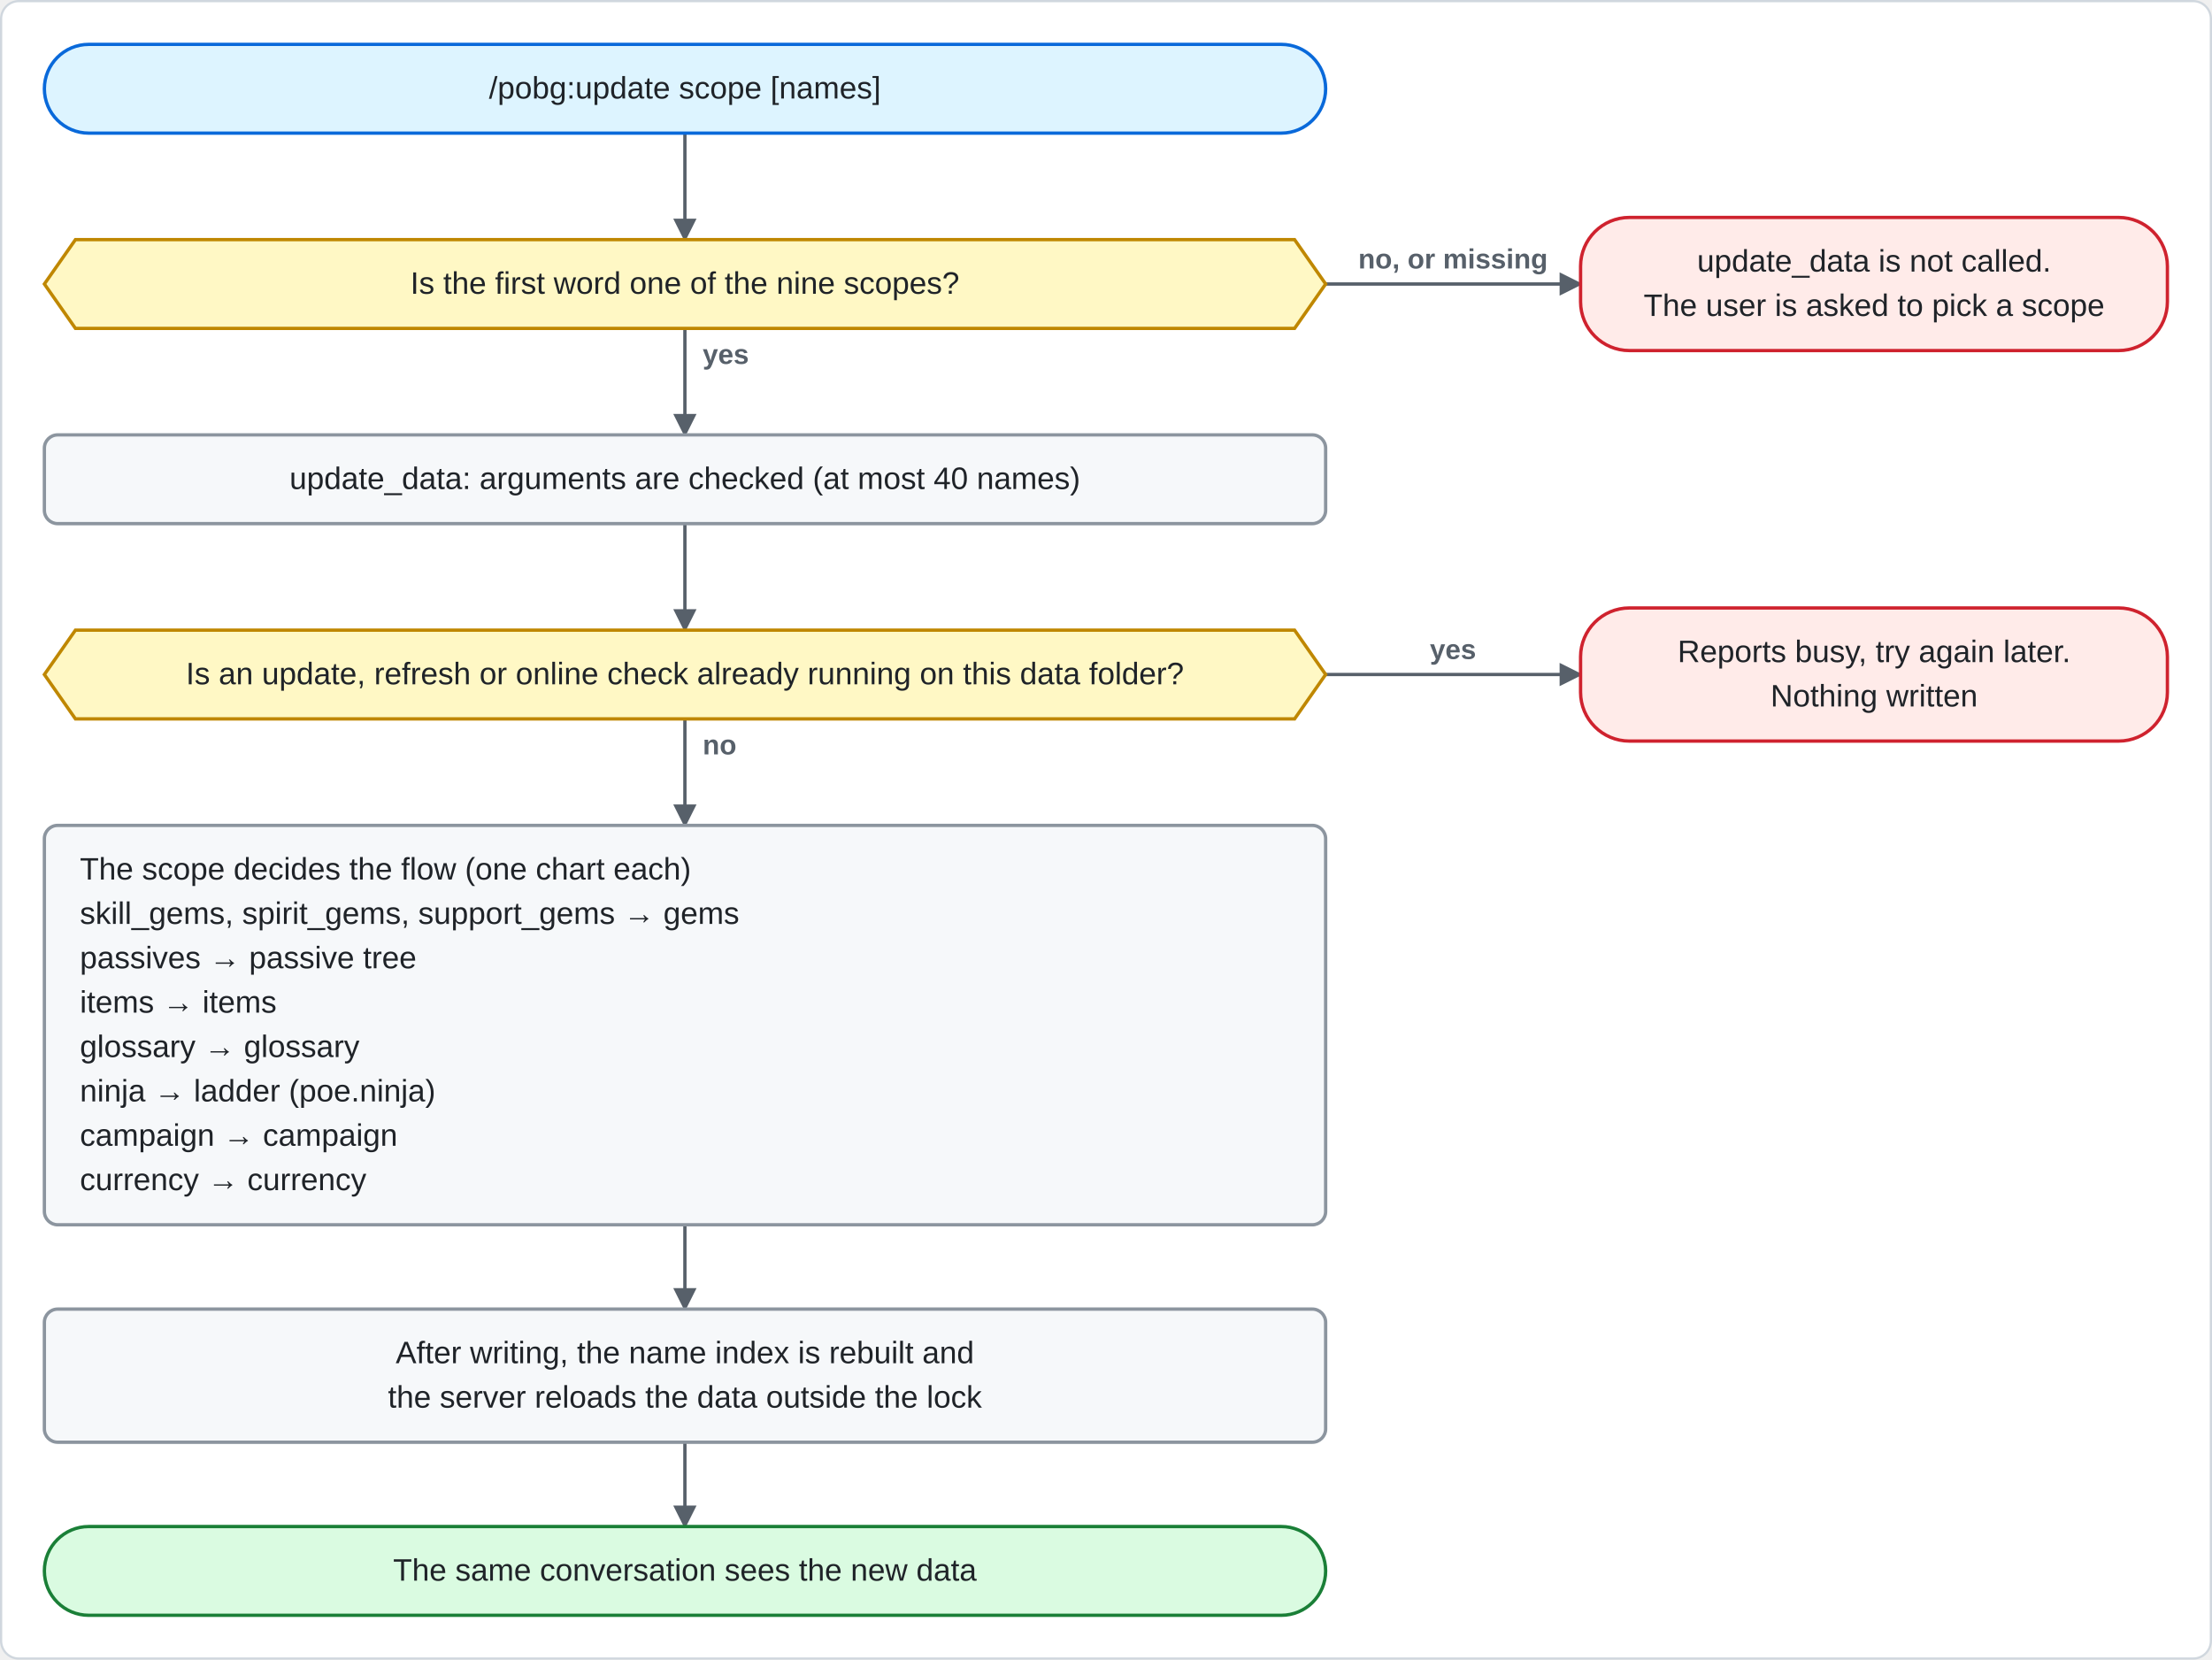
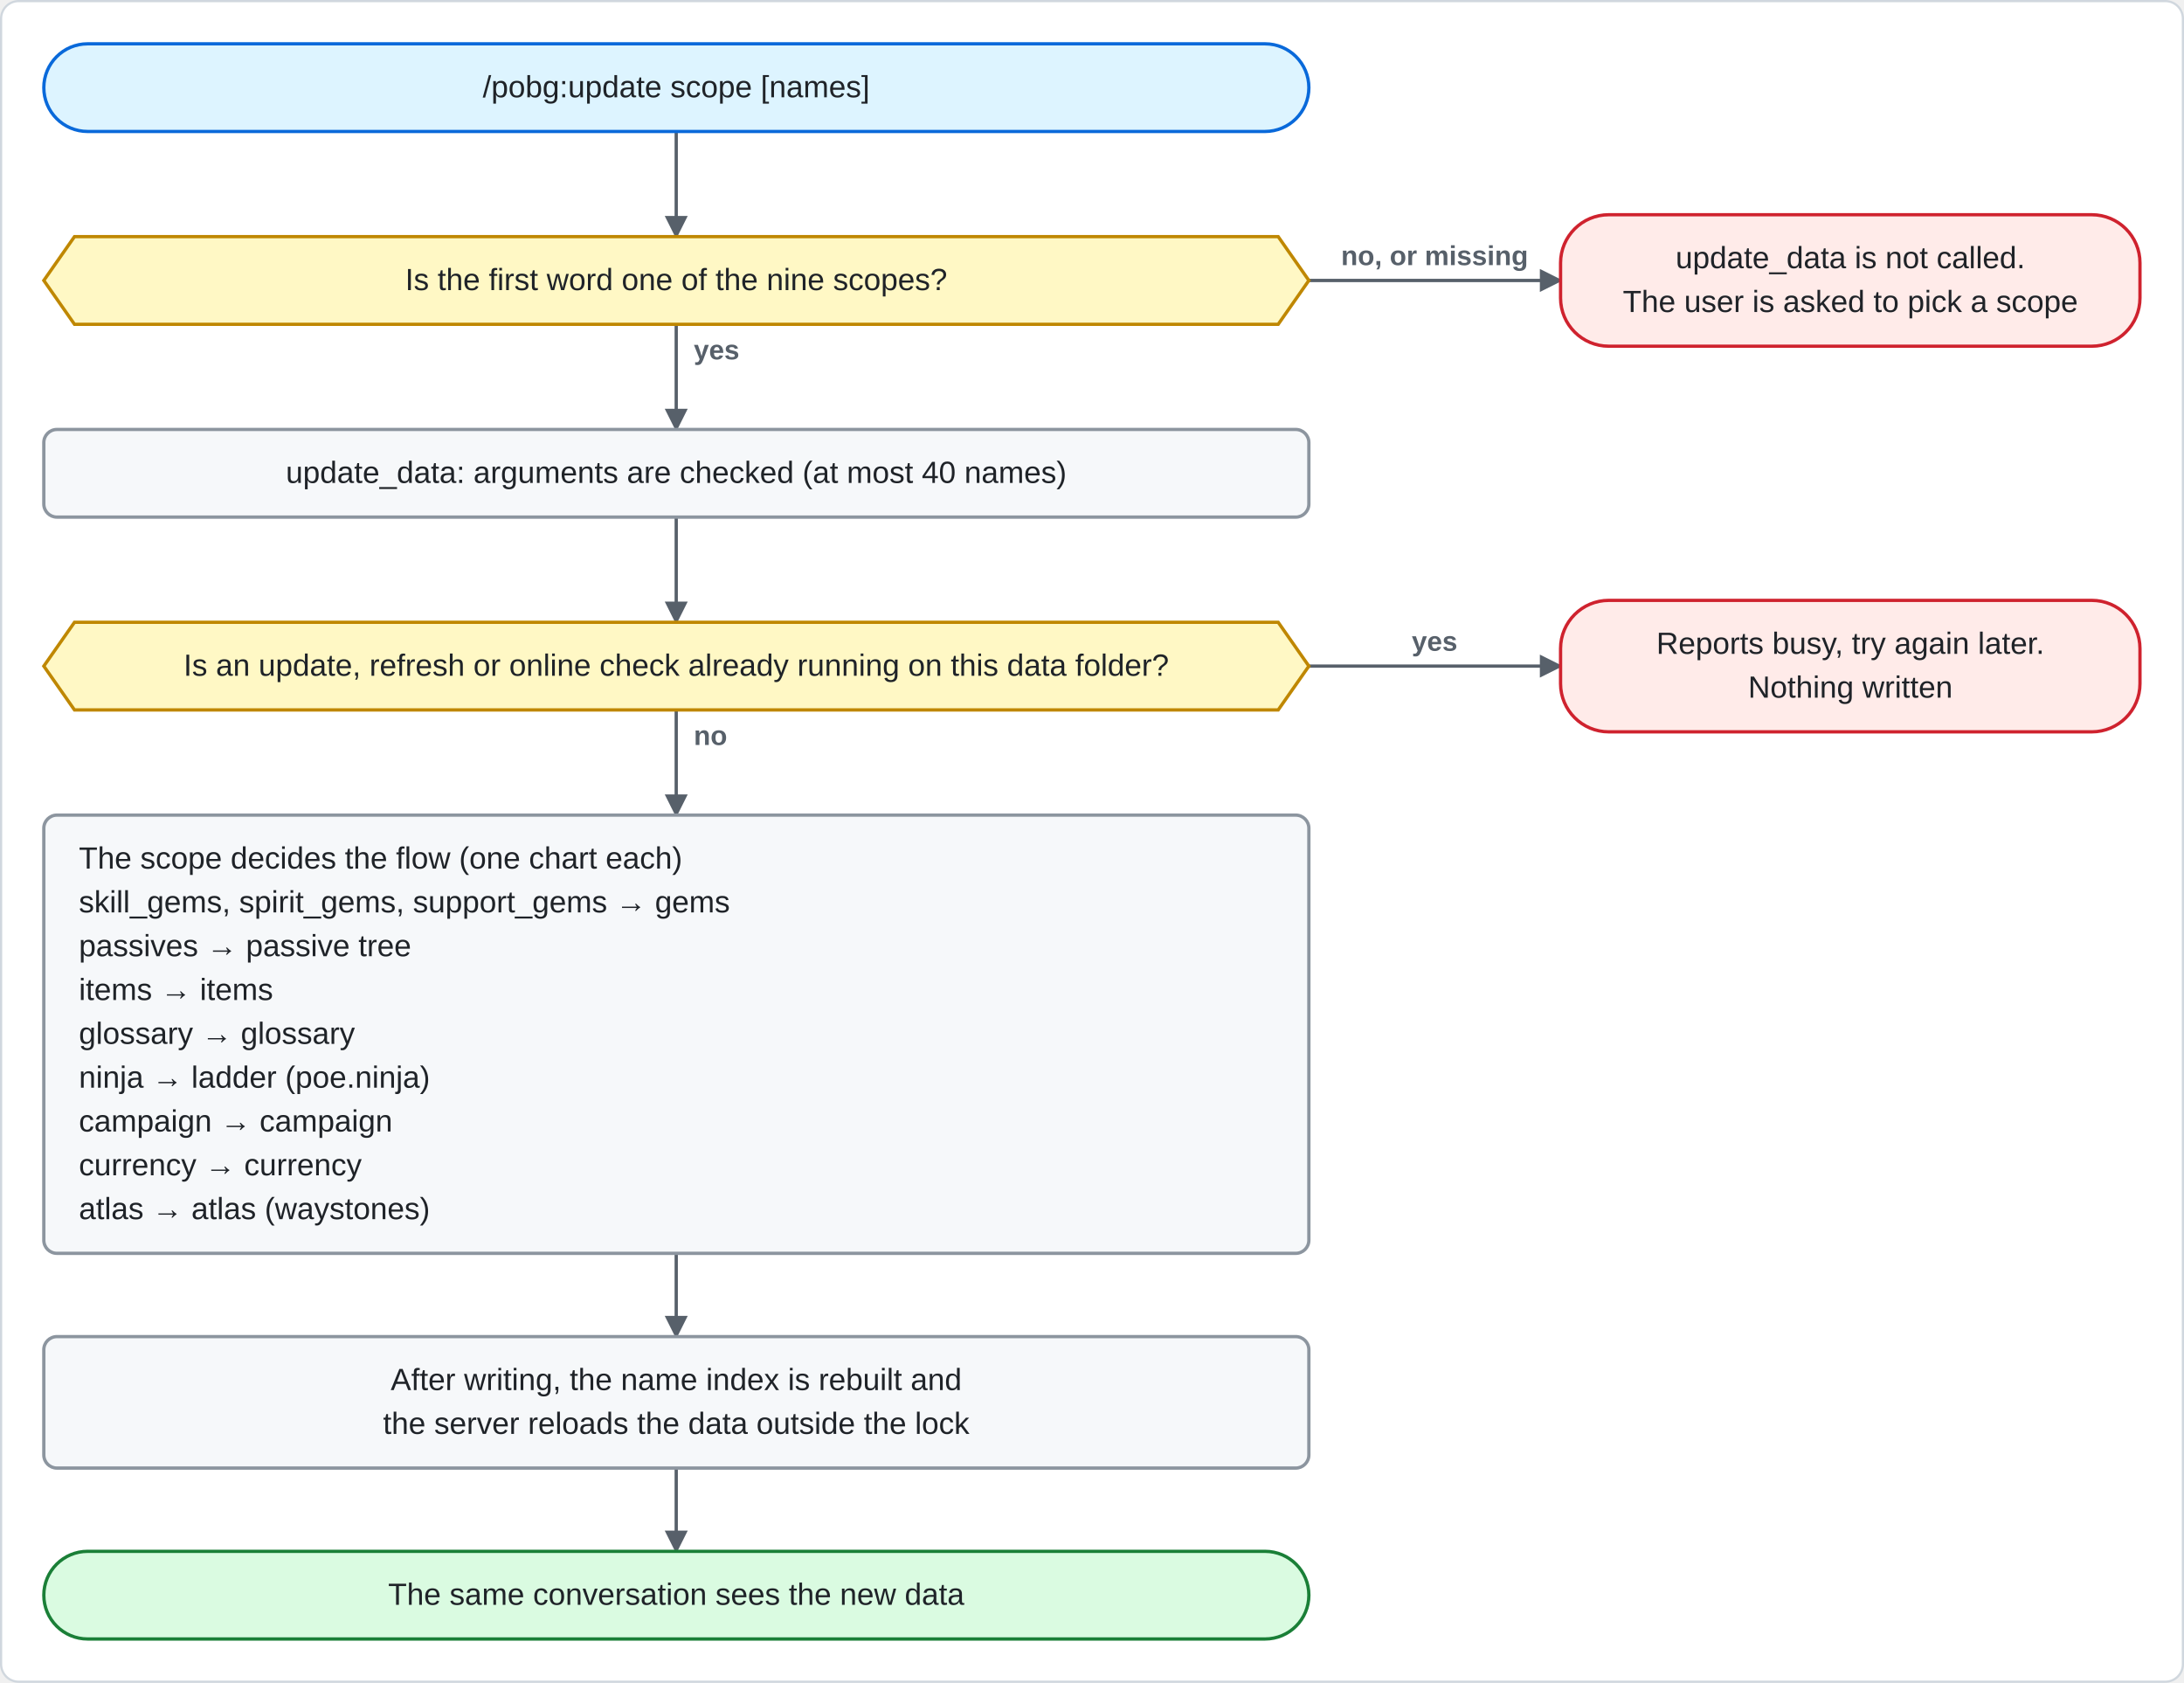
- <svg xmlns="http://www.w3.org/2000/svg" width="997" height="748" viewBox="0 0 997 748" font-family="&quot;Segoe UI&quot;, &quot;Helvetica Neue&quot;, Arial, &quot;Microsoft JhengHei&quot;, &quot;PingFang TC&quot;, &quot;Noto Sans TC&quot;, &quot;Noto Sans CJK TC&quot;, sans-serif" font-size="14" fill="#1f2328">
+ <svg xmlns="http://www.w3.org/2000/svg" width="997" height="768" viewBox="0 0 997 768" font-family="&quot;Segoe UI&quot;, &quot;Helvetica Neue&quot;, Arial, &quot;Microsoft JhengHei&quot;, &quot;PingFang TC&quot;, &quot;Noto Sans TC&quot;, &quot;Noto Sans CJK TC&quot;, sans-serif" font-size="14" fill="#1f2328">
  <defs>
    <marker id="arrow" viewBox="0 0 10 10" refX="9" refY="5" markerWidth="7" markerHeight="7" orient="auto-start-reverse">
      <path d="M0,0 L10,5 L0,10 z" fill="#57606a" />
    </marker>
  </defs>
-   <rect x="0.5" y="0.5" width="996" height="747" rx="8" fill="#ffffff" stroke="#d0d7de" />
+   <rect x="0.5" y="0.5" width="996" height="767" rx="8" fill="#ffffff" stroke="#d0d7de" />
  <polyline points="308.7,60.0 308.7,108.0" fill="none" stroke="#57606a" stroke-width="1.5" stroke-linejoin="round" marker-end="url(#arrow)" />
  <polyline points="597.5,128.0 712.4,128.0" fill="none" stroke="#57606a" stroke-width="1.5" stroke-linejoin="round" marker-end="url(#arrow)" />
  <polyline points="308.7,148.0 308.7,196.0" fill="none" stroke="#57606a" stroke-width="1.5" stroke-linejoin="round" marker-end="url(#arrow)" />
  <polyline points="308.7,236.0 308.7,284.0" fill="none" stroke="#57606a" stroke-width="1.5" stroke-linejoin="round" marker-end="url(#arrow)" />
  <polyline points="597.5,304.0 712.4,304.0" fill="none" stroke="#57606a" stroke-width="1.5" stroke-linejoin="round" marker-end="url(#arrow)" />
  <polyline points="308.7,324.0 308.7,372.0" fill="none" stroke="#57606a" stroke-width="1.5" stroke-linejoin="round" marker-end="url(#arrow)" />
-   <polyline points="308.7,552.0 308.7,590.0" fill="none" stroke="#57606a" stroke-width="1.5" stroke-linejoin="round" marker-end="url(#arrow)" />
-   <polyline points="308.7,650.0 308.7,688.0" fill="none" stroke="#57606a" stroke-width="1.5" stroke-linejoin="round" marker-end="url(#arrow)" />
+   <polyline points="308.7,572.0 308.7,610.0" fill="none" stroke="#57606a" stroke-width="1.5" stroke-linejoin="round" marker-end="url(#arrow)" />
+   <polyline points="308.7,670.0 308.7,708.0" fill="none" stroke="#57606a" stroke-width="1.5" stroke-linejoin="round" marker-end="url(#arrow)" />
  <rect x="20.0" y="20.0" width="577.5" height="40.0" rx="20.0" fill="#ddf4ff" stroke="#0969da" stroke-width="1.5" />
  <text x="308.7" y="44.4" text-anchor="middle">/pobg:update scope [names]</text>
  <polygon points="34.0,108.0 583.5,108.0 597.5,128.0 583.5,148.0 34.0,148.0 20.0,128.0" fill="#fff8c5" stroke="#bf8700" stroke-width="1.5" />
  <text x="308.7" y="132.4" text-anchor="middle">Is the first word one of the nine scopes?</text>
  <rect x="712.4" y="98.0" width="264.5" height="60.0" rx="22.0" fill="#ffebe9" stroke="#cf222e" stroke-width="1.5" />
  <text x="844.7" y="122.4" text-anchor="middle">update_data is not called.</text>
  <text x="844.7" y="142.4" text-anchor="middle">The user is asked to pick a scope</text>
  <rect x="20.0" y="196.0" width="577.5" height="40.0" rx="6.0" fill="#f6f8fa" stroke="#8c959f" stroke-width="1.5" />
  <text x="308.7" y="220.4" text-anchor="middle">update_data: arguments are checked (at most 40 names)</text>
  <polygon points="34.0,284.0 583.5,284.0 597.5,304.0 583.5,324.0 34.0,324.0 20.0,304.0" fill="#fff8c5" stroke="#bf8700" stroke-width="1.5" />
  <text x="308.7" y="308.4" text-anchor="middle">Is an update, refresh or online check already running on this data folder?</text>
  <rect x="712.4" y="274.0" width="264.5" height="60.0" rx="22.0" fill="#ffebe9" stroke="#cf222e" stroke-width="1.5" />
  <text x="844.7" y="298.4" text-anchor="middle">Reports busy, try again later.</text>
  <text x="844.7" y="318.4" text-anchor="middle">Nothing written</text>
-   <rect x="20.0" y="372.0" width="577.5" height="180.0" rx="6.0" fill="#f6f8fa" stroke="#8c959f" stroke-width="1.5" />
+   <rect x="20.0" y="372.0" width="577.5" height="200.0" rx="6.0" fill="#f6f8fa" stroke="#8c959f" stroke-width="1.5" />
  <text x="36.0" y="396.4" text-anchor="start">The scope decides the flow (one chart each)</text>
  <text x="36.0" y="416.4" text-anchor="start">skill_gems, spirit_gems, support_gems → gems</text>
  <text x="36.0" y="436.4" text-anchor="start">passives → passive tree</text>
  <text x="36.0" y="456.4" text-anchor="start">items → items</text>
  <text x="36.0" y="476.4" text-anchor="start">glossary → glossary</text>
  <text x="36.0" y="496.4" text-anchor="start">ninja → ladder (poe.ninja)</text>
  <text x="36.0" y="516.4" text-anchor="start">campaign → campaign</text>
  <text x="36.0" y="536.4" text-anchor="start">currency → currency</text>
-   <rect x="20.0" y="590.0" width="577.5" height="60.0" rx="6.0" fill="#f6f8fa" stroke="#8c959f" stroke-width="1.5" />
-   <text x="308.7" y="614.4" text-anchor="middle">After writing, the name index is rebuilt and</text>
-   <text x="308.7" y="634.4" text-anchor="middle">the server reloads the data outside the lock</text>
-   <rect x="20.0" y="688.0" width="577.5" height="40.0" rx="20.0" fill="#dafbe1" stroke="#1a7f37" stroke-width="1.5" />
-   <text x="308.7" y="712.4" text-anchor="middle">The same conversation sees the new data</text>
+   <text x="36.0" y="556.4" text-anchor="start">atlas → atlas (waystones)</text>
+   <rect x="20.0" y="610.0" width="577.5" height="60.0" rx="6.0" fill="#f6f8fa" stroke="#8c959f" stroke-width="1.5" />
+   <text x="308.7" y="634.4" text-anchor="middle">After writing, the name index is rebuilt and</text>
+   <text x="308.7" y="654.4" text-anchor="middle">the server reloads the data outside the lock</text>
+   <rect x="20.0" y="708.0" width="577.5" height="40.0" rx="20.0" fill="#dafbe1" stroke="#1a7f37" stroke-width="1.5" />
+   <text x="308.7" y="732.4" text-anchor="middle">The same conversation sees the new data</text>
  <text x="654.9" y="121.0" text-anchor="middle" font-size="12.5" font-weight="600" fill="#57606a" stroke="#ffffff" stroke-width="4" stroke-linejoin="round" paint-order="stroke">no, or missing</text>
  <text x="316.7" y="164.0" text-anchor="start" font-size="12.5" font-weight="600" fill="#57606a" stroke="#ffffff" stroke-width="4" stroke-linejoin="round" paint-order="stroke">yes</text>
  <text x="654.9" y="297.0" text-anchor="middle" font-size="12.5" font-weight="600" fill="#57606a" stroke="#ffffff" stroke-width="4" stroke-linejoin="round" paint-order="stroke">yes</text>
  <text x="316.7" y="340.0" text-anchor="start" font-size="12.5" font-weight="600" fill="#57606a" stroke="#ffffff" stroke-width="4" stroke-linejoin="round" paint-order="stroke">no</text>
</svg>
